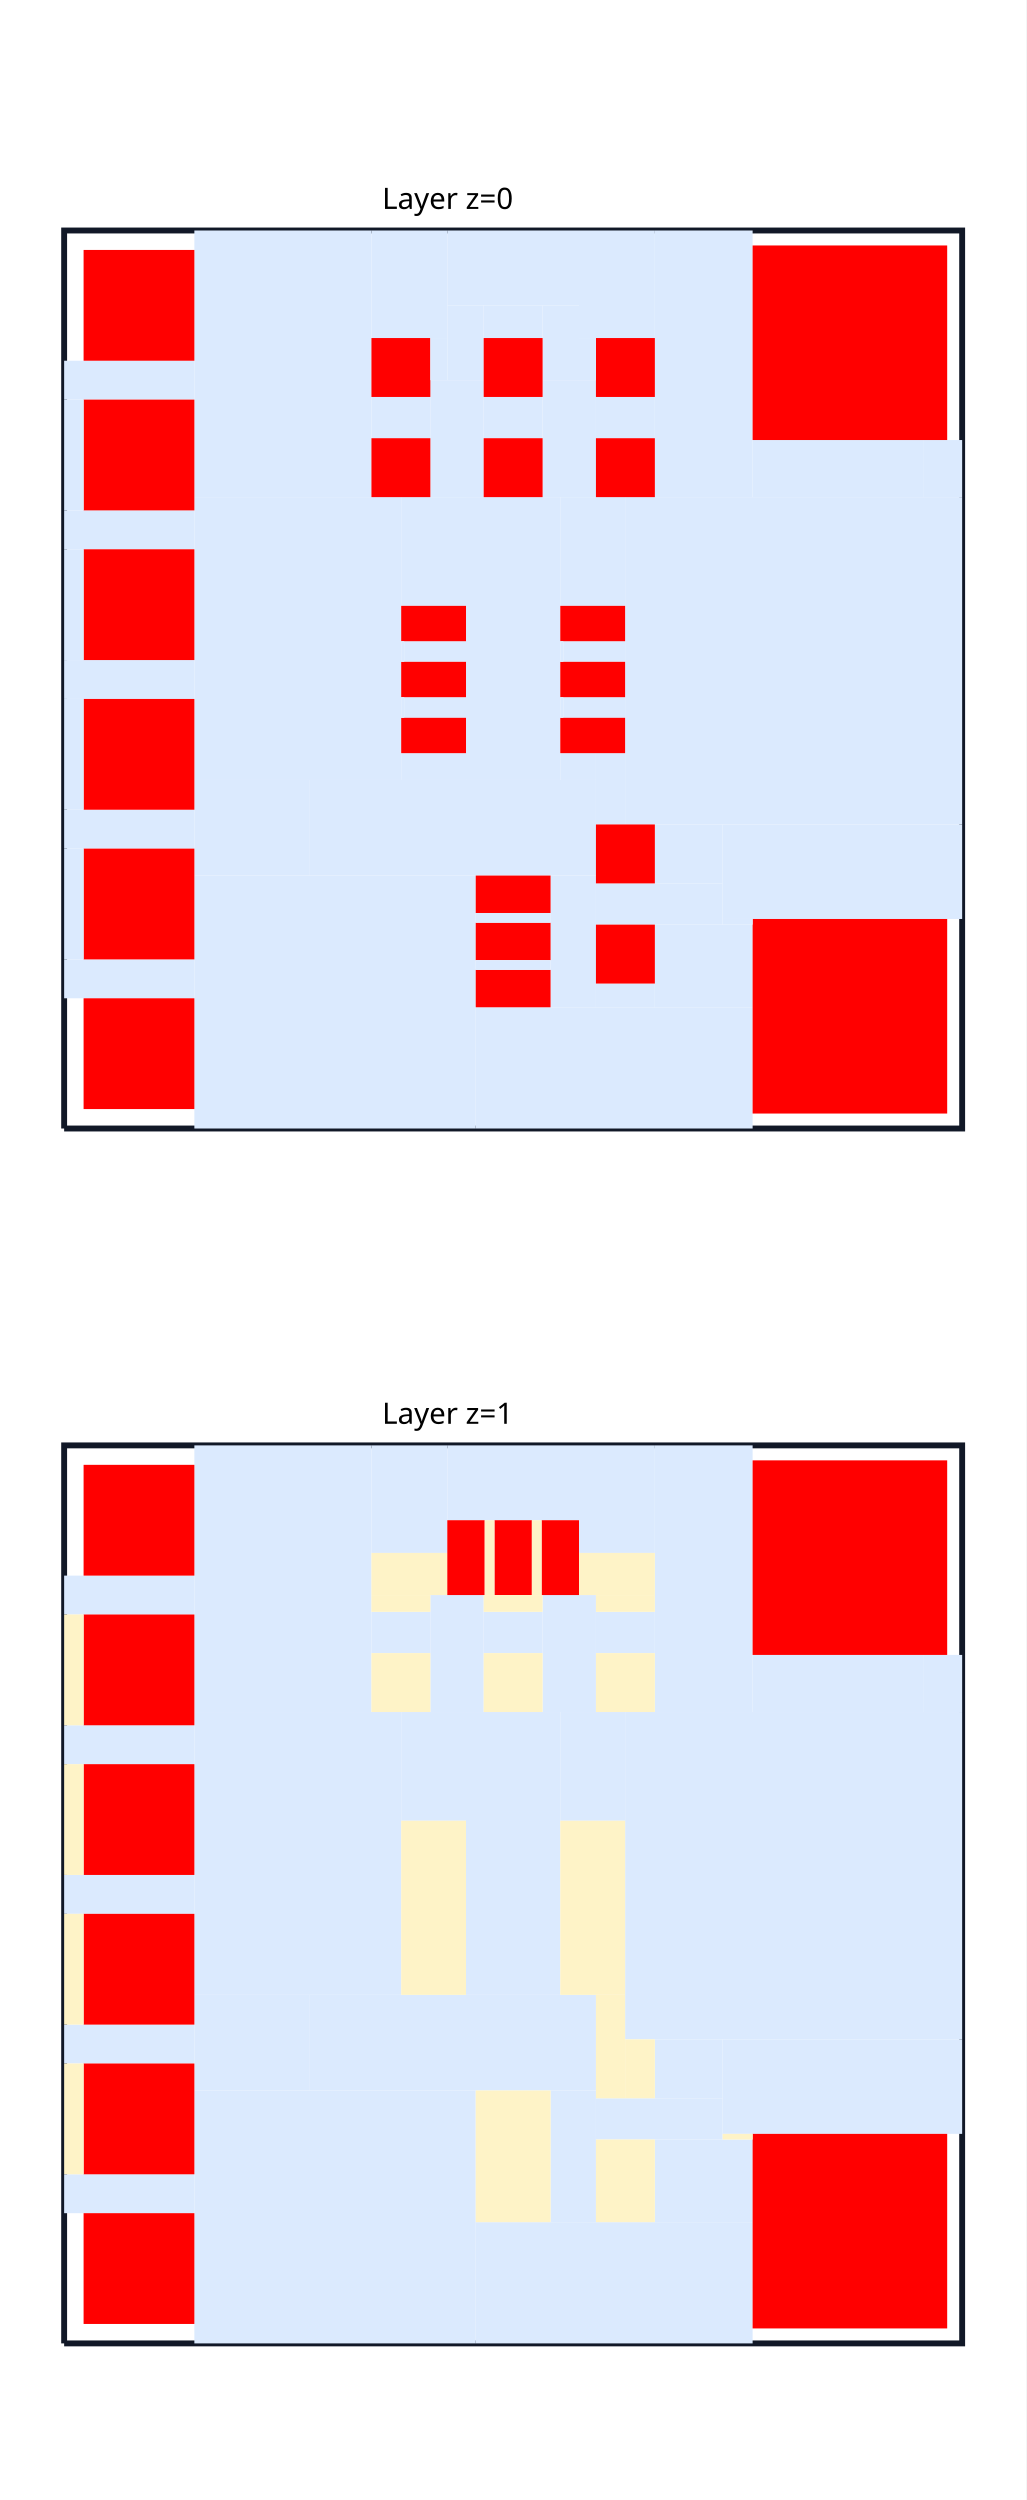
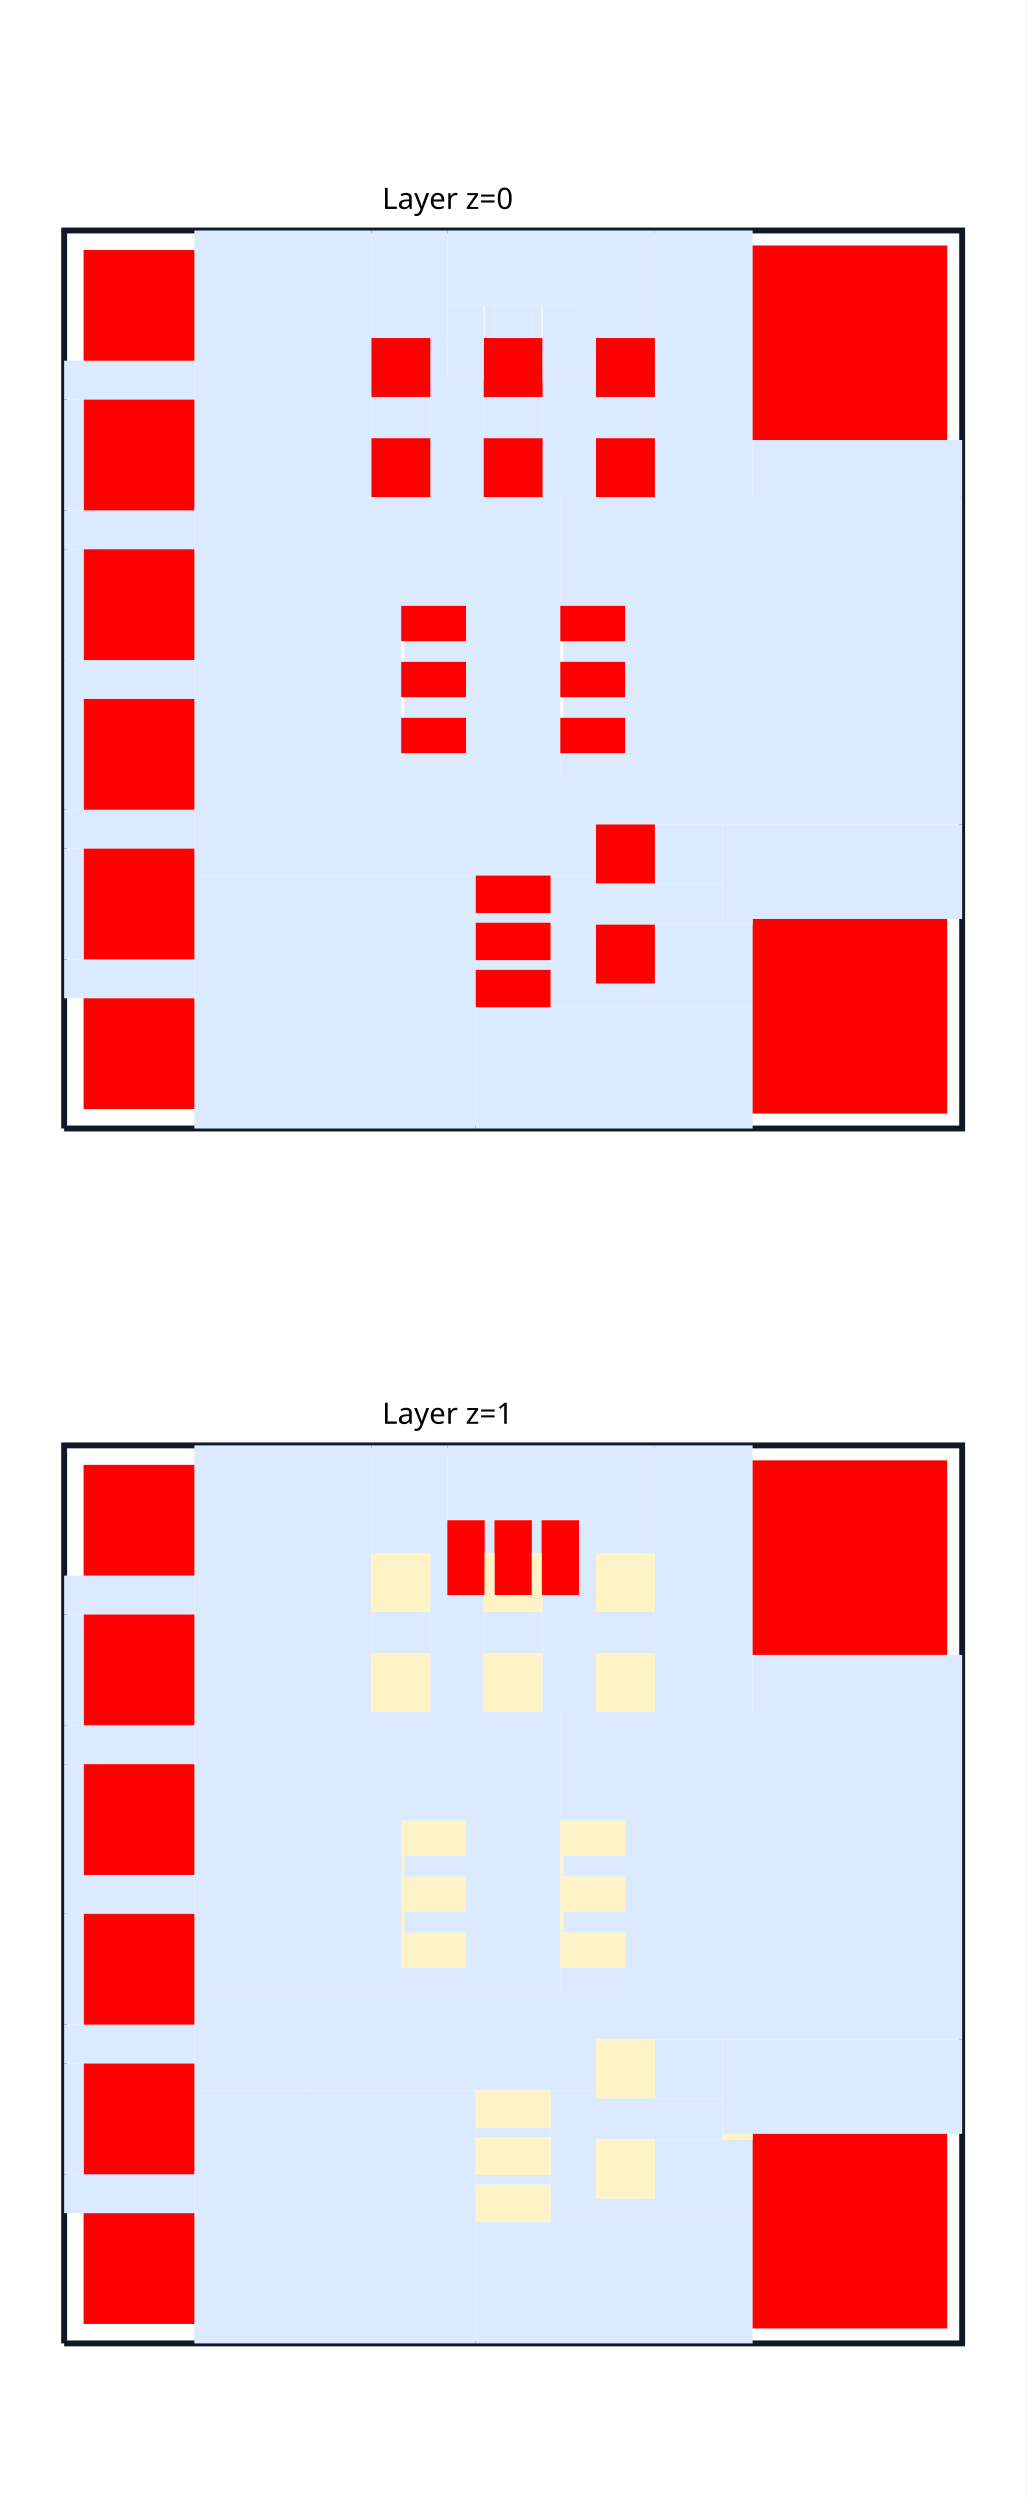
<svg xmlns="http://www.w3.org/2000/svg" width="640" height="1559" viewBox="0 0 640 1559">
  <rect width="100%" height="100%" fill="white" />
  <g>
    <polyline data-points="-7.62,-7.62 7.62,-7.62 7.62,7.62 -7.62,7.62 -7.62,-7.62" data-type="line" data-label="bounds" points="40,703.739 600,703.739 600,143.739 40,143.739 40,703.739" fill="none" stroke="#111827" stroke-width="3.675" />
  </g>
  <g>
    <polyline data-points="-7.62,-28.237708333333334 7.62,-28.237708333333334 7.62,-12.997708333333332 -7.62,-12.997708333333332 -7.62,-28.237708333333334" data-type="line" data-label="bounds" points="40,1461.345 600,1461.345 600,901.345 40,901.345 40,1461.345" fill="none" stroke="#111827" stroke-width="3.675" />
  </g>
  <g>
    <rect data-type="rect" data-label="node" data-x="0" data-y="0.6949664999999999" x="290.603" y="310.012" width="58.793" height="176.38" fill="#dbeafe" stroke="black" stroke-width="0.027" />
  </g>
  <g>
    <rect data-type="rect" data-label="node" data-x="-1.0286494999999998" data-y="-2.5162834999999997" x="192.776" y="486.393" width="178.851" height="59.617" fill="#dbeafe" stroke="black" stroke-width="0.027" />
  </g>
  <g>
    <rect data-type="rect" data-label="node" data-x="4.760004499999999" data-y="0.3174999999999999" x="389.817" y="310.012" width="210.183" height="204.121" fill="#dbeafe" stroke="black" stroke-width="0.027" />
  </g>
  <g>
    <rect data-type="rect" data-label="node" data-x="-3.6550045000000004" data-y="0.6949664999999999" x="121.207" y="310.012" width="128.976" height="176.38" fill="#dbeafe" stroke="black" stroke-width="0.027" />
  </g>
  <g>
    <rect data-type="rect" data-label="node" data-x="-3.0225000000000004" data-y="-5.473749999999999" x="121.207" y="546.01" width="175.459" height="157.73" fill="#dbeafe" stroke="black" stroke-width="0.027" />
  </g>
  <g>
    <rect data-type="rect" data-label="node" data-x="2.48" data-y="-3.81" x="371.627" y="550.878" width="79.003" height="25.722" fill="#dbeafe" stroke="black" stroke-width="0.027" />
  </g>
  <g>
    <rect data-type="rect" data-label="node" data-x="1.7145000000000001" data-y="-6.591249999999999" x="296.667" y="628.136" width="172.667" height="75.604" fill="#dbeafe" stroke="black" stroke-width="0.027" />
  </g>
  <g>
    <rect data-type="rect" data-label="node" data-x="-4.4361495" data-y="-2.5162834999999997" x="121.207" y="486.393" width="71.569" height="59.617" fill="#dbeafe" stroke="black" stroke-width="0.027" />
  </g>
  <g>
    <rect data-type="rect" data-label="node" data-x="-3.9075" data-y="5.3575" x="121.207" y="143.739" width="110.42" height="166.273" fill="#dbeafe" stroke="black" stroke-width="0.027" />
  </g>
  <g>
    <rect data-type="rect" data-label="node" data-x="5.5874999999999995" data-y="-3.262" x="450.63" y="514.133" width="149.37" height="58.94" fill="#dbeafe" stroke="black" stroke-width="0.027" />
  </g>
  <g>
    <rect data-type="rect" data-label="node" data-x="3.2344999999999997" data-y="5.3575" x="408.373" y="143.739" width="60.961" height="166.273" fill="#dbeafe" stroke="black" stroke-width="0.027" />
  </g>
  <g>
    <rect data-type="rect" data-label="node" data-x="-6.514999999999999" data-y="0" x="40" y="411.613" width="81.207" height="24.252" fill="#dbeafe" stroke="black" stroke-width="0.027" />
  </g>
  <g>
    <rect data-type="rect" data-label="node" data-x="1.02" data-y="-4.445" x="343.333" y="546.01" width="28.294" height="82.126" fill="#dbeafe" stroke="black" stroke-width="0.027" />
  </g>
  <g>
    <rect data-type="rect" data-label="node" data-x="-0.9525000000000001" data-y="4.0875" x="268.373" y="237.073" width="33.255" height="72.94" fill="#dbeafe" stroke="black" stroke-width="0.027" />
  </g>
  <g>
    <rect data-type="rect" data-label="node" data-x="0.9524999999999999" data-y="4.0875" x="338.373" y="237.073" width="33.255" height="72.94" fill="#dbeafe" stroke="black" stroke-width="0.027" />
  </g>
  <g>
    <rect data-type="rect" data-label="node" data-x="3.2344999999999997" data-y="-4.86125" x="408.373" y="576.6" width="60.961" height="51.535" fill="#dbeafe" stroke="black" stroke-width="0.027" />
  </g>
  <g>
    <rect data-type="rect" data-label="node" data-x="2.9799999999999995" data-y="-2.96" x="408.373" y="514.133" width="42.257" height="36.745" fill="#dbeafe" stroke="black" stroke-width="0.027" />
  </g>
  <g>
    <rect data-type="rect" data-label="node" data-x="5.5175" data-y="3.5795" x="469.333" y="274.406" width="106.819" height="35.606" fill="#dbeafe" stroke="black" stroke-width="0.027" />
  </g>
  <g>
    <rect data-type="rect" data-label="node" data-x="-1.3500099999999997" data-y="2.1724794999999997" x="250.183" y="310.012" width="40.42" height="67.797" fill="#dbeafe" stroke="black" stroke-width="0.027" />
  </g>
  <g>
    <rect data-type="rect" data-label="node" data-x="1.35001" data-y="2.1724794999999997" x="349.397" y="310.012" width="40.42" height="67.797" fill="#dbeafe" stroke="black" stroke-width="0.027" />
  </g>
  <g>
    <rect data-type="rect" data-label="node" data-x="-6.514999999999999" data-y="-5.08" x="40" y="598.28" width="81.207" height="24.252" fill="#dbeafe" stroke="black" stroke-width="0.027" />
  </g>
  <g>
    <rect data-type="rect" data-label="node" data-x="-6.514999999999999" data-y="-2.54" x="40" y="504.947" width="81.207" height="24.252" fill="#dbeafe" stroke="black" stroke-width="0.027" />
  </g>
  <g>
    <rect data-type="rect" data-label="node" data-x="-6.514999999999999" data-y="2.54" x="40" y="318.28" width="81.207" height="24.252" fill="#dbeafe" stroke="black" stroke-width="0.027" />
  </g>
  <g>
    <rect data-type="rect" data-label="node" data-x="-6.514999999999999" data-y="5.08" x="40" y="224.947" width="81.207" height="24.252" fill="#dbeafe" stroke="black" stroke-width="0.027" />
  </g>
  <g>
    <rect data-type="rect" data-label="node" data-x="-1.76125" data-y="6.7075" x="231.627" y="143.739" width="47.31" height="67.06" fill="#dbeafe" stroke="black" stroke-width="0.027" />
  </g>
  <g>
    <rect data-type="rect" data-label="node" data-x="1.76125" data-y="6.7075" x="361.063" y="143.739" width="47.31" height="67.06" fill="#dbeafe" stroke="black" stroke-width="0.027" />
  </g>
  <g>
    <rect data-type="rect" data-label="node" data-x="0" data-y="6.984999999999999" x="278.937" y="143.739" width="82.126" height="46.667" fill="#dbeafe" stroke="black" stroke-width="0.027" />
  </g>
  <g>
    <rect data-type="rect" data-label="node" data-x="-1.9049999999999998" data-y="4.445" x="231.627" y="247.545" width="36.745" height="25.722" fill="#dbeafe" stroke="black" stroke-width="0.027" />
  </g>
  <g>
    <rect data-type="rect" data-label="node" data-x="0" data-y="4.445" x="301.627" y="247.545" width="36.745" height="25.722" fill="#dbeafe" stroke="black" stroke-width="0.027" />
  </g>
  <g>
    <rect data-type="rect" data-label="node" data-x="1.9050000000000002" data-y="4.445" x="371.627" y="247.545" width="36.745" height="25.722" fill="#dbeafe" stroke="black" stroke-width="0.027" />
  </g>
  <g>
    <rect data-type="rect" data-label="node" data-x="7.2955000000000005" data-y="3.5795" x="576.152" y="274.406" width="23.848" height="35.606" fill="#dbeafe" stroke="black" stroke-width="0.027" />
  </g>
  <g>
    <rect data-type="rect" data-label="node" data-x="-6.35" data-y="3.81" x="52.126" y="249.199" width="69.081" height="69.081" fill="red" stroke="black" stroke-width="0.027" />
  </g>
  <g>
    <rect data-type="rect" data-label="node" data-x="-6.35" data-y="6.35" x="52.126" y="155.865" width="69.081" height="69.081" fill="red" stroke="black" stroke-width="0.027" />
  </g>
  <g>
    <rect data-type="rect" data-label="node" data-x="-6.35" data-y="1.27" x="52.126" y="342.532" width="69.081" height="69.081" fill="red" stroke="black" stroke-width="0.027" />
  </g>
  <g>
    <rect data-type="rect" data-label="node" data-x="-6.35" data-y="-1.27" x="52.126" y="435.865" width="69.081" height="69.081" fill="red" stroke="black" stroke-width="0.027" />
  </g>
  <g>
    <rect data-type="rect" data-label="node" data-x="-6.35" data-y="-3.81" x="52.126" y="529.199" width="69.081" height="69.081" fill="red" stroke="black" stroke-width="0.027" />
  </g>
  <g>
    <rect data-type="rect" data-label="node" data-x="-6.35" data-y="-6.35" x="52.126" y="622.532" width="69.081" height="69.081" fill="red" stroke="black" stroke-width="0.027" />
  </g>
  <g>
    <rect data-type="rect" data-label="node" data-x="5.715" data-y="5.715" x="469.333" y="153.073" width="121.333" height="121.333" fill="red" stroke="black" stroke-width="0.027" />
  </g>
  <g>
    <rect data-type="rect" data-label="node" data-x="5.715" data-y="-5.715" x="469.333" y="573.073" width="121.333" height="121.333" fill="red" stroke="black" stroke-width="0.027" />
  </g>
  <g>
    <rect data-type="rect" data-label="node" data-x="-1.3500099999999997" data-y="-1.477513" x="250.183" y="469.67" width="40.42" height="16.723" fill="#dbeafe" stroke="black" stroke-width="0.027" />
  </g>
  <g>
    <rect data-type="rect" data-label="node" data-x="-1.3249529999999998" data-y="-0.4749805" x="252.025" y="434.763" width="38.578" height="12.859" fill="#dbeafe" stroke="black" stroke-width="0.027" />
  </g>
  <g>
    <rect data-type="rect" data-label="node" data-x="-1.3249529999999998" data-y="0.4749794999999999" x="252.025" y="399.856" width="38.578" height="12.859" fill="#dbeafe" stroke="black" stroke-width="0.027" />
  </g>
  <g>
+     <rect data-type="rect" data-label="node" data-x="1.35001" data-y="-1.477513" x="349.397" y="469.67" width="40.42" height="16.723" fill="#dbeafe" stroke="black" stroke-width="0.027" />
+   </g>
+   <g>
    <rect data-type="rect" data-label="node" data-x="1.3750669999999998" data-y="-0.4749805" x="351.238" y="434.763" width="38.578" height="12.859" fill="#dbeafe" stroke="black" stroke-width="0.027" />
  </g>
  <g>
    <rect data-type="rect" data-label="node" data-x="1.3750669999999998" data-y="0.4749794999999999" x="351.238" y="399.856" width="38.578" height="12.859" fill="#dbeafe" stroke="black" stroke-width="0.027" />
  </g>
  <g>
-     <rect data-type="rect" data-label="node" data-x="1.6525045" data-y="-1.8549795" x="371.627" y="469.67" width="18.189" height="44.463" fill="#dbeafe" stroke="black" stroke-width="0.027" />
-   </g>
-   <g>
-     <rect data-type="rect" data-label="node" data-x="1.1025055" data-y="-1.477513" x="349.397" y="469.67" width="22.231" height="16.723" fill="#dbeafe" stroke="black" stroke-width="0.027" />
+     <rect data-type="rect" data-label="node" data-x="0" data-y="-4.845000000000001" x="296.667" y="598.739" width="46.667" height="6.063" fill="#dbeafe" stroke="black" stroke-width="0.027" />
+   </g>
+   <g>
+     <rect data-type="rect" data-label="node" data-x="0" data-y="-4.045" x="296.667" y="569.343" width="46.667" height="6.063" fill="#dbeafe" stroke="black" stroke-width="0.027" />
  </g>
  <g>
    <rect data-type="rect" data-label="node" data-x="1.9050000000000002" data-y="-5.36125" x="371.627" y="613.346" width="36.745" height="14.79" fill="#dbeafe" stroke="black" stroke-width="0.027" />
  </g>
  <g>
+     <rect data-type="rect" data-label="node" data-x="-1.26125" data-y="5.4375" x="268.373" y="210.8" width="10.564" height="26.273" fill="#dbeafe" stroke="black" stroke-width="0.027" />
+   </g>
+   <g>
+     <rect data-type="rect" data-label="node" data-x="1.26125" data-y="5.4375" x="361.063" y="210.8" width="10.564" height="26.273" fill="#dbeafe" stroke="black" stroke-width="0.027" />
+   </g>
+   <g>
+     <rect data-type="rect" data-label="node" data-x="1.6525045" data-y="-2.0825335" x="371.627" y="486.393" width="18.189" height="27.74" fill="#dbeafe" stroke="black" stroke-width="0.027" />
+   </g>
+   <g>
+     <rect data-type="rect" data-label="node" data-x="-7.454999999999999" data-y="-1.27" x="40" y="435.865" width="12.126" height="69.081" fill="#dbeafe" stroke="black" stroke-width="0.027" />
+   </g>
+   <g>
+     <rect data-type="rect" data-label="node" data-x="-7.454999999999999" data-y="1.27" x="40" y="342.532" width="12.126" height="69.081" fill="#dbeafe" stroke="black" stroke-width="0.027" />
+   </g>
+   <g>
+     <rect data-type="rect" data-label="node" data-x="-7.454999999999999" data-y="-3.81" x="40" y="529.199" width="12.126" height="69.081" fill="#dbeafe" stroke="black" stroke-width="0.027" />
+   </g>
+   <g>
+     <rect data-type="rect" data-label="node" data-x="-7.454999999999999" data-y="3.81" x="40" y="249.199" width="12.126" height="69.081" fill="#dbeafe" stroke="black" stroke-width="0.027" />
+   </g>
+   <g>
+     <rect data-type="rect" data-label="node" data-x="-0.4000000000000001" data-y="6.0725" x="302.27" y="190.406" width="6.063" height="20.394" fill="#dbeafe" stroke="black" stroke-width="0.027" />
+   </g>
+   <g>
+     <rect data-type="rect" data-label="node" data-x="0.4" data-y="6.0725" x="331.667" y="190.406" width="6.063" height="20.394" fill="#dbeafe" stroke="black" stroke-width="0.027" />
+   </g>
+   <g>
+     <rect data-type="rect" data-label="node" data-x="1.3500099999999975" data-y="0.9499599999999191" x="349.397" y="377.809" width="40.42" height="22.047" fill="red" stroke="black" stroke-width="0.027" />
+   </g>
+   <g>
+     <rect data-type="rect" data-label="node" data-x="1.3500099999999975" data-y="-1.1368683772161603e-13" x="349.397" y="412.716" width="40.42" height="22.047" fill="red" stroke="black" stroke-width="0.027" />
+   </g>
+   <g>
+     <rect data-type="rect" data-label="node" data-x="1.3500099999999975" data-y="-0.9499600000000328" x="349.397" y="447.622" width="40.42" height="22.047" fill="red" stroke="black" stroke-width="0.027" />
+   </g>
+   <g>
+     <rect data-type="rect" data-label="node" data-x="-1.3500099999999975" data-y="-0.9499600000000328" x="250.183" y="447.622" width="40.42" height="22.047" fill="red" stroke="black" stroke-width="0.027" />
+   </g>
+   <g>
+     <rect data-type="rect" data-label="node" data-x="-1.3500099999999975" data-y="-1.1368683772161603e-13" x="250.183" y="412.716" width="40.42" height="22.047" fill="red" stroke="black" stroke-width="0.027" />
+   </g>
+   <g>
+     <rect data-type="rect" data-label="node" data-x="-1.3500099999999975" data-y="0.9499599999999191" x="250.183" y="377.809" width="40.42" height="22.047" fill="red" stroke="black" stroke-width="0.027" />
+   </g>
+   <g>
+     <rect data-type="rect" data-label="node" data-x="1.942890293094024e-16" data-y="5.295" x="301.627" y="210.8" width="36.745" height="36.745" fill="red" stroke="black" stroke-width="0.027" />
+   </g>
+   <g>
+     <rect data-type="rect" data-label="node" data-x="-1.1102230246251565e-16" data-y="3.5950000000000006" x="301.627" y="273.267" width="36.745" height="36.745" fill="red" stroke="black" stroke-width="0.027" />
+   </g>
+   <g>
+     <rect data-type="rect" data-label="node" data-x="-1.9050000000000002" data-y="3.5950000000000006" x="231.627" y="273.267" width="36.745" height="36.745" fill="red" stroke="black" stroke-width="0.027" />
+   </g>
+   <g>
+     <rect data-type="rect" data-label="node" data-x="-1.9050000000000002" data-y="5.295" x="231.627" y="210.8" width="36.745" height="36.745" fill="red" stroke="black" stroke-width="0.027" />
+   </g>
+   <g>
+     <rect data-type="rect" data-label="node" data-x="1.9050000000000002" data-y="-4.66" x="371.627" y="576.6" width="36.745" height="36.745" fill="red" stroke="black" stroke-width="0.027" />
+   </g>
+   <g>
+     <rect data-type="rect" data-label="node" data-x="1.9050000000000002" data-y="-2.96" x="371.627" y="514.133" width="36.745" height="36.745" fill="red" stroke="black" stroke-width="0.027" />
+   </g>
+   <g>
+     <rect data-type="rect" data-label="node" data-x="1.9050000000000002" data-y="3.5950000000000006" x="371.627" y="273.267" width="36.745" height="36.745" fill="red" stroke="black" stroke-width="0.027" />
+   </g>
+   <g>
+     <rect data-type="rect" data-label="node" data-x="1.9050000000000002" data-y="5.295" x="371.627" y="210.8" width="36.745" height="36.745" fill="red" stroke="black" stroke-width="0.027" />
+   </g>
+   <g>
+     <rect data-type="rect" data-label="node" data-x="0" data-y="-5.245" x="296.667" y="604.802" width="46.667" height="23.333" fill="red" stroke="black" stroke-width="0.027" />
+   </g>
+   <g>
+     <rect data-type="rect" data-label="node" data-x="0" data-y="-4.445" x="296.667" y="575.406" width="46.667" height="23.333" fill="red" stroke="black" stroke-width="0.027" />
+   </g>
+   <g>
+     <rect data-type="rect" data-label="node" data-x="1.1102230246251565e-16" data-y="-3.6449999999999996" x="296.667" y="546.01" width="46.667" height="23.333" fill="red" stroke="black" stroke-width="0.027" />
+   </g>
+   <g>
    <rect data-type="rect" data-label="node" data-x="-0.80875" data-y="5.715" x="278.937" y="190.406" width="22.69" height="46.667" fill="#dbeafe" stroke="black" stroke-width="0.027" />
  </g>
  <g>
    <rect data-type="rect" data-label="node" data-x="0.80875" data-y="5.715" x="338.373" y="190.406" width="22.69" height="46.667" fill="#dbeafe" stroke="black" stroke-width="0.027" />
  </g>
  <g>
-     <rect data-type="rect" data-label="node" data-x="-5.551115123125783e-17" data-y="6.0725" x="301.627" y="190.406" width="36.745" height="20.394" fill="#dbeafe" stroke="black" stroke-width="0.027" />
-   </g>
-   <g>
-     <rect data-type="rect" data-label="node" data-x="1.3500099999999975" data-y="0.9499599999999191" x="349.397" y="377.809" width="40.42" height="22.047" fill="red" stroke="black" stroke-width="0.027" />
-   </g>
-   <g>
-     <rect data-type="rect" data-label="node" data-x="1.3500099999999975" data-y="-1.1368683772161603e-13" x="349.397" y="412.716" width="40.42" height="22.047" fill="red" stroke="black" stroke-width="0.027" />
-   </g>
-   <g>
-     <rect data-type="rect" data-label="node" data-x="1.3500099999999975" data-y="-0.9499600000000328" x="349.397" y="447.622" width="40.42" height="22.047" fill="red" stroke="black" stroke-width="0.027" />
-   </g>
-   <g>
-     <rect data-type="rect" data-label="node" data-x="-1.3500099999999975" data-y="-0.9499600000000328" x="250.183" y="447.622" width="40.42" height="22.047" fill="red" stroke="black" stroke-width="0.027" />
-   </g>
-   <g>
-     <rect data-type="rect" data-label="node" data-x="-1.3500099999999975" data-y="-1.1368683772161603e-13" x="250.183" y="412.716" width="40.42" height="22.047" fill="red" stroke="black" stroke-width="0.027" />
-   </g>
-   <g>
-     <rect data-type="rect" data-label="node" data-x="-1.3500099999999975" data-y="0.9499599999999191" x="250.183" y="377.809" width="40.42" height="22.047" fill="red" stroke="black" stroke-width="0.027" />
-   </g>
-   <g>
-     <rect data-type="rect" data-label="node" data-x="1.942890293094024e-16" data-y="5.295" x="301.627" y="210.8" width="36.745" height="36.745" fill="red" stroke="black" stroke-width="0.027" />
-   </g>
-   <g>
-     <rect data-type="rect" data-label="node" data-x="-1.1102230246251565e-16" data-y="3.5950000000000006" x="301.627" y="273.267" width="36.745" height="36.745" fill="red" stroke="black" stroke-width="0.027" />
-   </g>
-   <g>
-     <rect data-type="rect" data-label="node" data-x="-1.9050000000000002" data-y="3.5950000000000006" x="231.627" y="273.267" width="36.745" height="36.745" fill="red" stroke="black" stroke-width="0.027" />
-   </g>
-   <g>
-     <rect data-type="rect" data-label="node" data-x="-1.9050000000000002" data-y="5.295" x="231.627" y="210.8" width="36.745" height="36.745" fill="red" stroke="black" stroke-width="0.027" />
-   </g>
-   <g>
-     <rect data-type="rect" data-label="node" data-x="1.9050000000000002" data-y="-4.66" x="371.627" y="576.6" width="36.745" height="36.745" fill="red" stroke="black" stroke-width="0.027" />
-   </g>
-   <g>
-     <rect data-type="rect" data-label="node" data-x="1.9050000000000002" data-y="-2.96" x="371.627" y="514.133" width="36.745" height="36.745" fill="red" stroke="black" stroke-width="0.027" />
-   </g>
-   <g>
-     <rect data-type="rect" data-label="node" data-x="1.9050000000000002" data-y="3.5950000000000006" x="371.627" y="273.267" width="36.745" height="36.745" fill="red" stroke="black" stroke-width="0.027" />
-   </g>
-   <g>
-     <rect data-type="rect" data-label="node" data-x="1.9050000000000002" data-y="5.295" x="371.627" y="210.8" width="36.745" height="36.745" fill="red" stroke="black" stroke-width="0.027" />
-   </g>
-   <g>
-     <rect data-type="rect" data-label="node" data-x="0" data-y="-5.245" x="296.667" y="604.802" width="46.667" height="23.333" fill="red" stroke="black" stroke-width="0.027" />
-   </g>
-   <g>
-     <rect data-type="rect" data-label="node" data-x="0" data-y="-4.445" x="296.667" y="575.406" width="46.667" height="23.333" fill="red" stroke="black" stroke-width="0.027" />
-   </g>
-   <g>
-     <rect data-type="rect" data-label="node" data-x="1.1102230246251565e-16" data-y="-3.6449999999999996" x="296.667" y="546.01" width="46.667" height="23.333" fill="red" stroke="black" stroke-width="0.027" />
-   </g>
-   <g>
-     <rect data-type="rect" data-label="node" data-x="0.8250679999999999" data-y="-0.47498000000007323" x="349.397" y="434.763" width="1.841" height="12.859" fill="#dbeafe" stroke="black" stroke-width="0.027" />
-   </g>
-   <g>
-     <rect data-type="rect" data-label="node" data-x="0.8250679999999999" data-y="0.4749799999999027" x="349.397" y="399.856" width="1.841" height="12.859" fill="#dbeafe" stroke="black" stroke-width="0.027" />
-   </g>
-   <g>
-     <rect data-type="rect" data-label="node" data-x="-1.8749520000000002" data-y="-0.47498000000007323" x="250.183" y="434.763" width="1.841" height="12.859" fill="#dbeafe" stroke="black" stroke-width="0.027" />
-   </g>
-   <g>
-     <rect data-type="rect" data-label="node" data-x="-1.8749520000000002" data-y="0.4749799999999027" x="250.183" y="399.856" width="1.841" height="12.859" fill="#dbeafe" stroke="black" stroke-width="0.027" />
-   </g>
-   <g>
-     <rect data-type="rect" data-label="node" data-x="-3.3306690738754696e-16" data-y="-4.845000000000001" x="296.667" y="598.739" width="46.667" height="6.063" fill="#dbeafe" stroke="black" stroke-width="0.027" />
-   </g>
-   <g>
-     <rect data-type="rect" data-label="node" data-x="-3.3306690738754696e-16" data-y="-4.045" x="296.667" y="569.343" width="46.667" height="6.063" fill="#dbeafe" stroke="black" stroke-width="0.027" />
+     <rect data-type="rect" data-label="node" data-x="0" data-y="6.0725" x="308.333" y="190.406" width="23.333" height="20.394" fill="#dbeafe" stroke="black" stroke-width="0.027" />
  </g>
  <g>
    <rect data-type="rect" data-label="node" data-x="3.8095" data-y="-4.112" x="450.63" y="573.073" width="18.703" height="3.528" fill="#dbeafe" stroke="black" stroke-width="0.027" />
  </g>
  <g>
-     <rect data-type="rect" data-label="node" data-x="-7.454999999999999" data-y="-1.27" x="40" y="435.865" width="12.126" height="69.081" fill="#dbeafe" stroke="black" stroke-width="0.027" />
-   </g>
-   <g>
-     <rect data-type="rect" data-label="node" data-x="-7.454999999999999" data-y="1.27" x="40" y="342.532" width="12.126" height="69.081" fill="#dbeafe" stroke="black" stroke-width="0.027" />
-   </g>
-   <g>
-     <rect data-type="rect" data-label="node" data-x="-1.26125" data-y="5.4375" x="268.373" y="210.8" width="10.564" height="26.273" fill="#dbeafe" stroke="black" stroke-width="0.027" />
-   </g>
-   <g>
-     <rect data-type="rect" data-label="node" data-x="1.26125" data-y="5.4375" x="361.063" y="210.8" width="10.564" height="26.273" fill="#dbeafe" stroke="black" stroke-width="0.027" />
-   </g>
-   <g>
-     <rect data-type="rect" data-label="node" data-x="-7.454999999999999" data-y="-3.81" x="40" y="529.199" width="12.126" height="69.081" fill="#dbeafe" stroke="black" stroke-width="0.027" />
-   </g>
-   <g>
-     <rect data-type="rect" data-label="node" data-x="-7.454999999999999" data-y="3.81" x="40" y="249.199" width="12.126" height="69.081" fill="#dbeafe" stroke="black" stroke-width="0.027" />
-   </g>
-   <g>
    <rect data-type="rect" data-label="node" data-x="0" data-y="-19.922741833333333" x="290.603" y="1067.618" width="58.793" height="176.38" fill="#dbeafe" stroke="black" stroke-width="0.027" />
  </g>
  <g>
    <rect data-type="rect" data-label="node" data-x="-1.0286494999999998" data-y="-23.133991833333333" x="192.776" y="1243.999" width="178.851" height="59.617" fill="#dbeafe" stroke="black" stroke-width="0.027" />
  </g>
  <g>
    <rect data-type="rect" data-label="node" data-x="4.760004499999999" data-y="-20.300208333333334" x="389.817" y="1067.618" width="210.183" height="204.121" fill="#dbeafe" stroke="black" stroke-width="0.027" />
  </g>
  <g>
    <rect data-type="rect" data-label="node" data-x="-3.6550045000000004" data-y="-19.922741833333333" x="121.207" y="1067.618" width="128.976" height="176.38" fill="#dbeafe" stroke="black" stroke-width="0.027" />
  </g>
  <g>
    <rect data-type="rect" data-label="node" data-x="-3.0225000000000004" data-y="-26.091458333333332" x="121.207" y="1303.616" width="175.459" height="157.73" fill="#dbeafe" stroke="black" stroke-width="0.027" />
  </g>
  <g>
    <rect data-type="rect" data-label="node" data-x="2.48" data-y="-24.42770833333333" x="371.627" y="1308.485" width="79.003" height="25.722" fill="#dbeafe" stroke="black" stroke-width="0.027" />
  </g>
  <g>
    <rect data-type="rect" data-label="node" data-x="1.7145000000000001" data-y="-27.20895833333333" x="296.667" y="1385.742" width="172.667" height="75.604" fill="#dbeafe" stroke="black" stroke-width="0.027" />
  </g>
  <g>
    <rect data-type="rect" data-label="node" data-x="-4.4361495" data-y="-23.133991833333333" x="121.207" y="1243.999" width="71.569" height="59.617" fill="#dbeafe" stroke="black" stroke-width="0.027" />
  </g>
  <g>
    <rect data-type="rect" data-label="node" data-x="-3.9075" data-y="-15.260208333333333" x="121.207" y="901.345" width="110.42" height="166.273" fill="#dbeafe" stroke="black" stroke-width="0.027" />
  </g>
  <g>
    <rect data-type="rect" data-label="node" data-x="5.5874999999999995" data-y="-23.879708333333333" x="450.63" y="1271.739" width="149.37" height="58.94" fill="#dbeafe" stroke="black" stroke-width="0.027" />
  </g>
  <g>
    <rect data-type="rect" data-label="node" data-x="3.2344999999999997" data-y="-15.260208333333333" x="408.373" y="901.345" width="60.961" height="166.273" fill="#dbeafe" stroke="black" stroke-width="0.027" />
  </g>
  <g>
    <rect data-type="rect" data-label="node" data-x="-6.514999999999999" data-y="-20.617708333333333" x="40" y="1169.219" width="81.207" height="24.252" fill="#dbeafe" stroke="black" stroke-width="0.027" />
  </g>
  <g>
    <rect data-type="rect" data-label="node" data-x="1.02" data-y="-25.062708333333333" x="343.333" y="1303.616" width="28.294" height="82.126" fill="#dbeafe" stroke="black" stroke-width="0.027" />
  </g>
  <g>
    <rect data-type="rect" data-label="node" data-x="-0.9525000000000001" data-y="-16.530208333333334" x="268.373" y="994.679" width="33.255" height="72.94" fill="#dbeafe" stroke="black" stroke-width="0.027" />
  </g>
  <g>
    <rect data-type="rect" data-label="node" data-x="0.9524999999999999" data-y="-16.530208333333334" x="338.373" y="994.679" width="33.255" height="72.94" fill="#dbeafe" stroke="black" stroke-width="0.027" />
  </g>
  <g>
    <rect data-type="rect" data-label="node" data-x="3.2344999999999997" data-y="-25.47895833333333" x="408.373" y="1334.206" width="60.961" height="51.535" fill="#dbeafe" stroke="black" stroke-width="0.027" />
  </g>
  <g>
    <rect data-type="rect" data-label="node" data-x="2.9799999999999995" data-y="-23.577708333333334" x="408.373" y="1271.739" width="42.257" height="36.745" fill="#dbeafe" stroke="black" stroke-width="0.027" />
  </g>
  <g>
    <rect data-type="rect" data-label="node" data-x="5.5175" data-y="-17.038208333333333" x="469.333" y="1032.012" width="106.819" height="35.606" fill="#dbeafe" stroke="black" stroke-width="0.027" />
  </g>
  <g>
    <rect data-type="rect" data-label="node" data-x="-1.3500099999999997" data-y="-18.44522883333333" x="250.183" y="1067.618" width="40.42" height="67.797" fill="#dbeafe" stroke="black" stroke-width="0.027" />
  </g>
  <g>
    <rect data-type="rect" data-label="node" data-x="1.35001" data-y="-18.44522883333333" x="349.397" y="1067.618" width="40.42" height="67.797" fill="#dbeafe" stroke="black" stroke-width="0.027" />
  </g>
  <g>
    <rect data-type="rect" data-label="node" data-x="-6.514999999999999" data-y="-25.69770833333333" x="40" y="1355.886" width="81.207" height="24.252" fill="#dbeafe" stroke="black" stroke-width="0.027" />
  </g>
  <g>
    <rect data-type="rect" data-label="node" data-x="-6.514999999999999" data-y="-23.157708333333332" x="40" y="1262.553" width="81.207" height="24.252" fill="#dbeafe" stroke="black" stroke-width="0.027" />
  </g>
  <g>
    <rect data-type="rect" data-label="node" data-x="-6.514999999999999" data-y="-18.077708333333334" x="40" y="1075.886" width="81.207" height="24.252" fill="#dbeafe" stroke="black" stroke-width="0.027" />
  </g>
  <g>
    <rect data-type="rect" data-label="node" data-x="-6.514999999999999" data-y="-15.537708333333333" x="40" y="982.553" width="81.207" height="24.252" fill="#dbeafe" stroke="black" stroke-width="0.027" />
  </g>
  <g>
    <rect data-type="rect" data-label="node" data-x="-1.76125" data-y="-13.910208333333333" x="231.627" y="901.345" width="47.31" height="67.06" fill="#dbeafe" stroke="black" stroke-width="0.027" />
  </g>
  <g>
    <rect data-type="rect" data-label="node" data-x="1.76125" data-y="-13.910208333333333" x="361.063" y="901.345" width="47.31" height="67.06" fill="#dbeafe" stroke="black" stroke-width="0.027" />
  </g>
  <g>
    <rect data-type="rect" data-label="node" data-x="0" data-y="-13.632708333333333" x="278.937" y="901.345" width="82.126" height="46.667" fill="#dbeafe" stroke="black" stroke-width="0.027" />
  </g>
  <g>
    <rect data-type="rect" data-label="node" data-x="-1.9049999999999998" data-y="-16.172708333333333" x="231.627" y="1005.151" width="36.745" height="25.722" fill="#dbeafe" stroke="black" stroke-width="0.027" />
  </g>
  <g>
    <rect data-type="rect" data-label="node" data-x="0" data-y="-16.172708333333333" x="301.627" y="1005.151" width="36.745" height="25.722" fill="#dbeafe" stroke="black" stroke-width="0.027" />
  </g>
  <g>
    <rect data-type="rect" data-label="node" data-x="1.9050000000000002" data-y="-16.172708333333333" x="371.627" y="1005.151" width="36.745" height="25.722" fill="#dbeafe" stroke="black" stroke-width="0.027" />
  </g>
  <g>
    <rect data-type="rect" data-label="node" data-x="7.2955000000000005" data-y="-17.038208333333333" x="576.152" y="1032.012" width="23.848" height="35.606" fill="#dbeafe" stroke="black" stroke-width="0.027" />
  </g>
  <g>
    <rect data-type="rect" data-label="node" data-x="-6.35" data-y="-16.807708333333334" x="52.126" y="1006.805" width="69.081" height="69.081" fill="red" stroke="black" stroke-width="0.027" />
  </g>
  <g>
    <rect data-type="rect" data-label="node" data-x="-6.35" data-y="-14.267708333333333" x="52.126" y="913.471" width="69.081" height="69.081" fill="red" stroke="black" stroke-width="0.027" />
  </g>
  <g>
    <rect data-type="rect" data-label="node" data-x="-6.35" data-y="-19.347708333333333" x="52.126" y="1100.138" width="69.081" height="69.081" fill="red" stroke="black" stroke-width="0.027" />
  </g>
  <g>
    <rect data-type="rect" data-label="node" data-x="-6.35" data-y="-21.887708333333332" x="52.126" y="1193.471" width="69.081" height="69.081" fill="red" stroke="black" stroke-width="0.027" />
  </g>
  <g>
    <rect data-type="rect" data-label="node" data-x="-6.35" data-y="-24.42770833333333" x="52.126" y="1286.805" width="69.081" height="69.081" fill="red" stroke="black" stroke-width="0.027" />
  </g>
  <g>
    <rect data-type="rect" data-label="node" data-x="-6.35" data-y="-26.967708333333334" x="52.126" y="1380.138" width="69.081" height="69.081" fill="red" stroke="black" stroke-width="0.027" />
  </g>
  <g>
    <rect data-type="rect" data-label="node" data-x="5.715" data-y="-14.902708333333333" x="469.333" y="910.679" width="121.333" height="121.333" fill="red" stroke="black" stroke-width="0.027" />
  </g>
  <g>
    <rect data-type="rect" data-label="node" data-x="5.715" data-y="-26.332708333333333" x="469.333" y="1330.679" width="121.333" height="121.333" fill="red" stroke="black" stroke-width="0.027" />
  </g>
  <g>
-     <rect data-type="rect" data-label="node" data-x="0" data-y="-25.062708333333333" x="296.667" y="1303.616" width="46.667" height="82.126" fill="#fef3c7" stroke="black" stroke-width="0.027" />
-   </g>
-   <g>
-     <rect data-type="rect" data-label="node" data-x="-1.3500099999999997" data-y="-20.845262333333334" x="250.183" y="1135.415" width="40.42" height="108.584" fill="#fef3c7" stroke="black" stroke-width="0.027" />
+     <rect data-type="rect" data-label="node" data-x="-1.3500099999999997" data-y="-22.095221333333335" x="250.183" y="1227.276" width="40.42" height="16.723" fill="#dbeafe" stroke="black" stroke-width="0.027" />
+   </g>
+   <g>
+     <rect data-type="rect" data-label="node" data-x="-1.3249529999999998" data-y="-21.092688833333334" x="252.025" y="1192.369" width="38.578" height="12.859" fill="#dbeafe" stroke="black" stroke-width="0.027" />
+   </g>
+   <g>
+     <rect data-type="rect" data-label="node" data-x="-1.3249529999999998" data-y="-20.142728833333333" x="252.025" y="1157.462" width="38.578" height="12.859" fill="#dbeafe" stroke="black" stroke-width="0.027" />
+   </g>
+   <g>
+     <rect data-type="rect" data-label="node" data-x="1.35001" data-y="-22.095221333333335" x="349.397" y="1227.276" width="40.42" height="16.723" fill="#dbeafe" stroke="black" stroke-width="0.027" />
+   </g>
+   <g>
+     <rect data-type="rect" data-label="node" data-x="1.3750669999999998" data-y="-21.092688833333334" x="351.238" y="1192.369" width="38.578" height="12.859" fill="#dbeafe" stroke="black" stroke-width="0.027" />
+   </g>
+   <g>
+     <rect data-type="rect" data-label="node" data-x="1.3750669999999998" data-y="-20.142728833333333" x="351.238" y="1157.462" width="38.578" height="12.859" fill="#dbeafe" stroke="black" stroke-width="0.027" />
+   </g>
+   <g>
+     <rect data-type="rect" data-label="node" data-x="0" data-y="-25.46270833333333" x="296.667" y="1356.345" width="46.667" height="6.063" fill="#dbeafe" stroke="black" stroke-width="0.027" />
+   </g>
+   <g>
+     <rect data-type="rect" data-label="node" data-x="0" data-y="-24.662708333333335" x="296.667" y="1326.949" width="46.667" height="6.063" fill="#dbeafe" stroke="black" stroke-width="0.027" />
+   </g>
+   <g>
+     <rect data-type="rect" data-label="node" data-x="1.9050000000000002" data-y="-25.97895833333333" x="371.627" y="1370.952" width="36.745" height="14.79" fill="#dbeafe" stroke="black" stroke-width="0.027" />
+   </g>
+   <g>
+     <rect data-type="rect" data-label="node" data-x="-1.26125" data-y="-15.180208333333333" x="268.373" y="968.406" width="10.564" height="26.273" fill="#dbeafe" stroke="black" stroke-width="0.027" />
+   </g>
+   <g>
+     <rect data-type="rect" data-label="node" data-x="1.26125" data-y="-15.180208333333333" x="361.063" y="968.406" width="10.564" height="26.273" fill="#dbeafe" stroke="black" stroke-width="0.027" />
+   </g>
+   <g>
+     <rect data-type="rect" data-label="node" data-x="1.6525045" data-y="-22.700241833333333" x="371.627" y="1243.999" width="18.189" height="27.74" fill="#dbeafe" stroke="black" stroke-width="0.027" />
+   </g>
+   <g>
+     <rect data-type="rect" data-label="node" data-x="-7.454999999999999" data-y="-21.887708333333332" x="40" y="1193.471" width="12.126" height="69.081" fill="#dbeafe" stroke="black" stroke-width="0.027" />
+   </g>
+   <g>
+     <rect data-type="rect" data-label="node" data-x="-7.454999999999999" data-y="-19.347708333333333" x="40" y="1100.138" width="12.126" height="69.081" fill="#dbeafe" stroke="black" stroke-width="0.027" />
+   </g>
+   <g>
+     <rect data-type="rect" data-label="node" data-x="-7.454999999999999" data-y="-24.42770833333333" x="40" y="1286.805" width="12.126" height="69.081" fill="#dbeafe" stroke="black" stroke-width="0.027" />
+   </g>
+   <g>
+     <rect data-type="rect" data-label="node" data-x="-7.454999999999999" data-y="-16.807708333333334" x="40" y="1006.805" width="12.126" height="69.081" fill="#dbeafe" stroke="black" stroke-width="0.027" />
+   </g>
+   <g>
+     <rect data-type="rect" data-label="node" data-x="-0.4000000000000001" data-y="-14.545208333333333" x="302.27" y="948.012" width="6.063" height="20.394" fill="#dbeafe" stroke="black" stroke-width="0.027" />
+   </g>
+   <g>
+     <rect data-type="rect" data-label="node" data-x="0.4" data-y="-14.545208333333333" x="331.667" y="948.012" width="6.063" height="20.394" fill="#dbeafe" stroke="black" stroke-width="0.027" />
+   </g>
+   <g>
+     <rect data-type="rect" data-label="node" data-x="0.8" data-y="-14.902708333333333" x="337.73" y="948.012" width="23.333" height="46.667" fill="red" stroke="black" stroke-width="0.027" />
+   </g>
+   <g>
+     <rect data-type="rect" data-label="node" data-x="0" data-y="-14.902708333333333" x="308.333" y="948.012" width="23.333" height="46.667" fill="red" stroke="black" stroke-width="0.027" />
+   </g>
+   <g>
+     <rect data-type="rect" data-label="node" data-x="-0.8000000000000002" data-y="-14.902708333333333" x="278.937" y="948.012" width="23.333" height="46.667" fill="red" stroke="black" stroke-width="0.027" />
+   </g>
+   <g>
+     <rect data-type="rect" data-label="node" data-x="0" data-y="-25.862708333333334" x="296.667" y="1362.408" width="46.667" height="23.333" fill="#fef3c7" stroke="black" stroke-width="0.027" />
+   </g>
+   <g>
+     <rect data-type="rect" data-label="node" data-x="0" data-y="-25.062708333333333" x="296.667" y="1333.012" width="46.667" height="23.333" fill="#fef3c7" stroke="black" stroke-width="0.027" />
+   </g>
+   <g>
+     <rect data-type="rect" data-label="node" data-x="0" data-y="-24.262708333333332" x="296.667" y="1303.616" width="46.667" height="23.333" fill="#fef3c7" stroke="black" stroke-width="0.027" />
+   </g>
+   <g>
+     <rect data-type="rect" data-label="node" data-x="-1.874952" data-y="-20.617708333333333" x="250.183" y="1135.415" width="1.841" height="91.861" fill="#fef3c7" stroke="black" stroke-width="0.027" />
+   </g>
+   <g>
+     <rect data-type="rect" data-label="node" data-x="-1.3249529999999998" data-y="-21.567668333333334" x="252.025" y="1205.229" width="38.578" height="22.047" fill="#fef3c7" stroke="black" stroke-width="0.027" />
+   </g>
+   <g>
+     <rect data-type="rect" data-label="node" data-x="-1.3249529999999998" data-y="-20.61770883333333" x="252.025" y="1170.322" width="38.578" height="22.047" fill="#fef3c7" stroke="black" stroke-width="0.027" />
+   </g>
+   <g>
+     <rect data-type="rect" data-label="node" data-x="-1.3249529999999998" data-y="-19.667748833333334" x="252.025" y="1135.415" width="38.578" height="22.047" fill="#fef3c7" stroke="black" stroke-width="0.027" />
  </g>
  <g>
    <rect data-type="rect" data-label="node" data-x="-1.9049999999999998" data-y="-17.022708333333334" x="231.627" y="1030.873" width="36.745" height="36.745" fill="#fef3c7" stroke="black" stroke-width="0.027" />
  </g>
  <g>
    <rect data-type="rect" data-label="node" data-x="0" data-y="-17.022708333333334" x="301.627" y="1030.873" width="36.745" height="36.745" fill="#fef3c7" stroke="black" stroke-width="0.027" />
  </g>
  <g>
    <rect data-type="rect" data-label="node" data-x="1.9050000000000002" data-y="-17.022708333333334" x="371.627" y="1030.873" width="36.745" height="36.745" fill="#fef3c7" stroke="black" stroke-width="0.027" />
  </g>
  <g>
-     <rect data-type="rect" data-label="node" data-x="1.9050000000000002" data-y="-25.47895833333333" x="371.627" y="1334.206" width="36.745" height="51.535" fill="#fef3c7" stroke="black" stroke-width="0.027" />
-   </g>
-   <g>
-     <rect data-type="rect" data-label="node" data-x="-1.76125" data-y="-15.180208333333333" x="231.627" y="968.406" width="47.31" height="26.273" fill="#fef3c7" stroke="black" stroke-width="0.027" />
-   </g>
-   <g>
-     <rect data-type="rect" data-label="node" data-x="1.76125" data-y="-15.180208333333333" x="361.063" y="968.406" width="47.31" height="26.273" fill="#fef3c7" stroke="black" stroke-width="0.027" />
+     <rect data-type="rect" data-label="node" data-x="1.9050000000000002" data-y="-25.277708333333333" x="371.627" y="1334.206" width="36.745" height="36.745" fill="#fef3c7" stroke="black" stroke-width="0.027" />
+   </g>
+   <g>
+     <rect data-type="rect" data-label="node" data-x="-1.9049999999999998" data-y="-15.180208333333333" x="231.627" y="968.406" width="36.745" height="26.273" fill="#fef3c7" stroke="black" stroke-width="0.027" />
+   </g>
+   <g>
+     <rect data-type="rect" data-label="node" data-x="1.9050000000000002" data-y="-15.180208333333333" x="371.627" y="968.406" width="36.745" height="26.273" fill="#fef3c7" stroke="black" stroke-width="0.027" />
  </g>
  <g>
    <rect data-type="rect" data-label="node" data-x="2.1525045" data-y="-23.577708333333334" x="389.817" y="1271.739" width="18.556" height="36.745" fill="#fef3c7" stroke="black" stroke-width="0.027" />
  </g>
  <g>
-     <rect data-type="rect" data-label="node" data-x="1.35001" data-y="-20.845262333333334" x="349.397" y="1135.415" width="40.42" height="108.584" fill="#fef3c7" stroke="black" stroke-width="0.027" />
-   </g>
-   <g>
-     <rect data-type="rect" data-label="node" data-x="1.6525045" data-y="-23.200241833333333" x="371.627" y="1243.999" width="18.189" height="64.486" fill="#fef3c7" stroke="black" stroke-width="0.027" />
-   </g>
-   <g>
-     <rect data-type="rect" data-label="node" data-x="0.8" data-y="-14.902708333333333" x="337.73" y="948.012" width="23.333" height="46.667" fill="red" stroke="black" stroke-width="0.027" />
-   </g>
-   <g>
-     <rect data-type="rect" data-label="node" data-x="0" data-y="-14.902708333333333" x="308.333" y="948.012" width="23.333" height="46.667" fill="red" stroke="black" stroke-width="0.027" />
-   </g>
-   <g>
-     <rect data-type="rect" data-label="node" data-x="-0.8000000000000002" data-y="-14.902708333333333" x="278.937" y="948.012" width="23.333" height="46.667" fill="red" stroke="black" stroke-width="0.027" />
+     <rect data-type="rect" data-label="node" data-x="0.8250679999999999" data-y="-20.617708333333333" x="349.397" y="1135.415" width="1.841" height="91.861" fill="#fef3c7" stroke="black" stroke-width="0.027" />
+   </g>
+   <g>
+     <rect data-type="rect" data-label="node" data-x="1.3750669999999998" data-y="-21.567668333333334" x="351.238" y="1205.229" width="38.578" height="22.047" fill="#fef3c7" stroke="black" stroke-width="0.027" />
+   </g>
+   <g>
+     <rect data-type="rect" data-label="node" data-x="1.3750669999999998" data-y="-20.61770883333333" x="351.238" y="1170.322" width="38.578" height="22.047" fill="#fef3c7" stroke="black" stroke-width="0.027" />
+   </g>
+   <g>
+     <rect data-type="rect" data-label="node" data-x="1.3750669999999998" data-y="-19.667748833333334" x="351.238" y="1135.415" width="38.578" height="22.047" fill="#fef3c7" stroke="black" stroke-width="0.027" />
+   </g>
+   <g>
+     <rect data-type="rect" data-label="node" data-x="1.6525045" data-y="-23.577708333333334" x="371.627" y="1271.739" width="18.189" height="36.745" fill="#fef3c7" stroke="black" stroke-width="0.027" />
  </g>
  <g>
    <rect data-type="rect" data-label="node" data-x="3.8095" data-y="-24.729708333333335" x="450.63" y="1330.679" width="18.703" height="3.528" fill="#fef3c7" stroke="black" stroke-width="0.027" />
  </g>
  <g>
    <rect data-type="rect" data-label="node" data-x="-1.9050000000000002" data-y="-15.680208333333333" x="231.627" y="994.679" width="36.745" height="10.472" fill="#fef3c7" stroke="black" stroke-width="0.027" />
  </g>
  <g>
    <rect data-type="rect" data-label="node" data-x="1.9049999999999996" data-y="-15.680208333333333" x="371.627" y="994.679" width="36.745" height="10.472" fill="#fef3c7" stroke="black" stroke-width="0.027" />
  </g>
  <g>
-     <rect data-type="rect" data-label="node" data-x="-7.454999999999999" data-y="-21.887708333333332" x="40" y="1193.471" width="12.126" height="69.081" fill="#fef3c7" stroke="black" stroke-width="0.027" />
-   </g>
-   <g>
-     <rect data-type="rect" data-label="node" data-x="-7.454999999999999" data-y="-19.347708333333333" x="40" y="1100.138" width="12.126" height="69.081" fill="#fef3c7" stroke="black" stroke-width="0.027" />
-   </g>
-   <g>
    <rect data-type="rect" data-label="node" data-x="-1.1102230246251565e-16" data-y="-15.680208333333333" x="301.627" y="994.679" width="36.745" height="10.472" fill="#fef3c7" stroke="black" stroke-width="0.027" />
  </g>
  <g>
-     <rect data-type="rect" data-label="node" data-x="-7.454999999999999" data-y="-24.42770833333333" x="40" y="1286.805" width="12.126" height="69.081" fill="#fef3c7" stroke="black" stroke-width="0.027" />
-   </g>
-   <g>
-     <rect data-type="rect" data-label="node" data-x="-7.454999999999999" data-y="-16.807708333333334" x="40" y="1006.805" width="12.126" height="69.081" fill="#fef3c7" stroke="black" stroke-width="0.027" />
-   </g>
-   <g>
-     <rect data-type="rect" data-label="node" data-x="-0.4000000000000001" data-y="-14.902708333333333" x="302.27" y="948.012" width="6.063" height="46.667" fill="#fef3c7" stroke="black" stroke-width="0.027" />
-   </g>
-   <g>
-     <rect data-type="rect" data-label="node" data-x="0.4" data-y="-14.902708333333333" x="331.667" y="948.012" width="6.063" height="46.667" fill="#fef3c7" stroke="black" stroke-width="0.027" />
+     <rect data-type="rect" data-label="node" data-x="-0.4000000000000001" data-y="-15.180208333333333" x="302.27" y="968.406" width="6.063" height="26.273" fill="#fef3c7" stroke="black" stroke-width="0.027" />
+   </g>
+   <g>
+     <rect data-type="rect" data-label="node" data-x="0.4" data-y="-15.180208333333333" x="331.667" y="968.406" width="6.063" height="26.273" fill="#fef3c7" stroke="black" stroke-width="0.027" />
  </g>
  <text data-type="text" data-label="Layer z=0" data-x="0" data-y="8.374166666666666" x="320" y="116.027" fill="black" font-size="18.373" font-family="sans-serif" text-anchor="end" dominant-baseline="text-before-edge">Layer z=0</text>
  <text data-type="text" data-label="Layer z=1" data-x="0" data-y="-12.243541666666667" x="320" y="873.633" fill="black" font-size="18.373" font-family="sans-serif" text-anchor="end" dominant-baseline="text-before-edge">Layer z=1</text>
  <g id="crosshair" style="display: none">
    <line id="crosshair-h" y1="0" y2="1559" stroke="#666" stroke-width="0.5" />
    <line id="crosshair-v" x1="0" x2="640" stroke="#666" stroke-width="0.5" />
    <text id="coordinates" font-family="monospace" font-size="12" fill="#666" />
  </g>
</svg>
